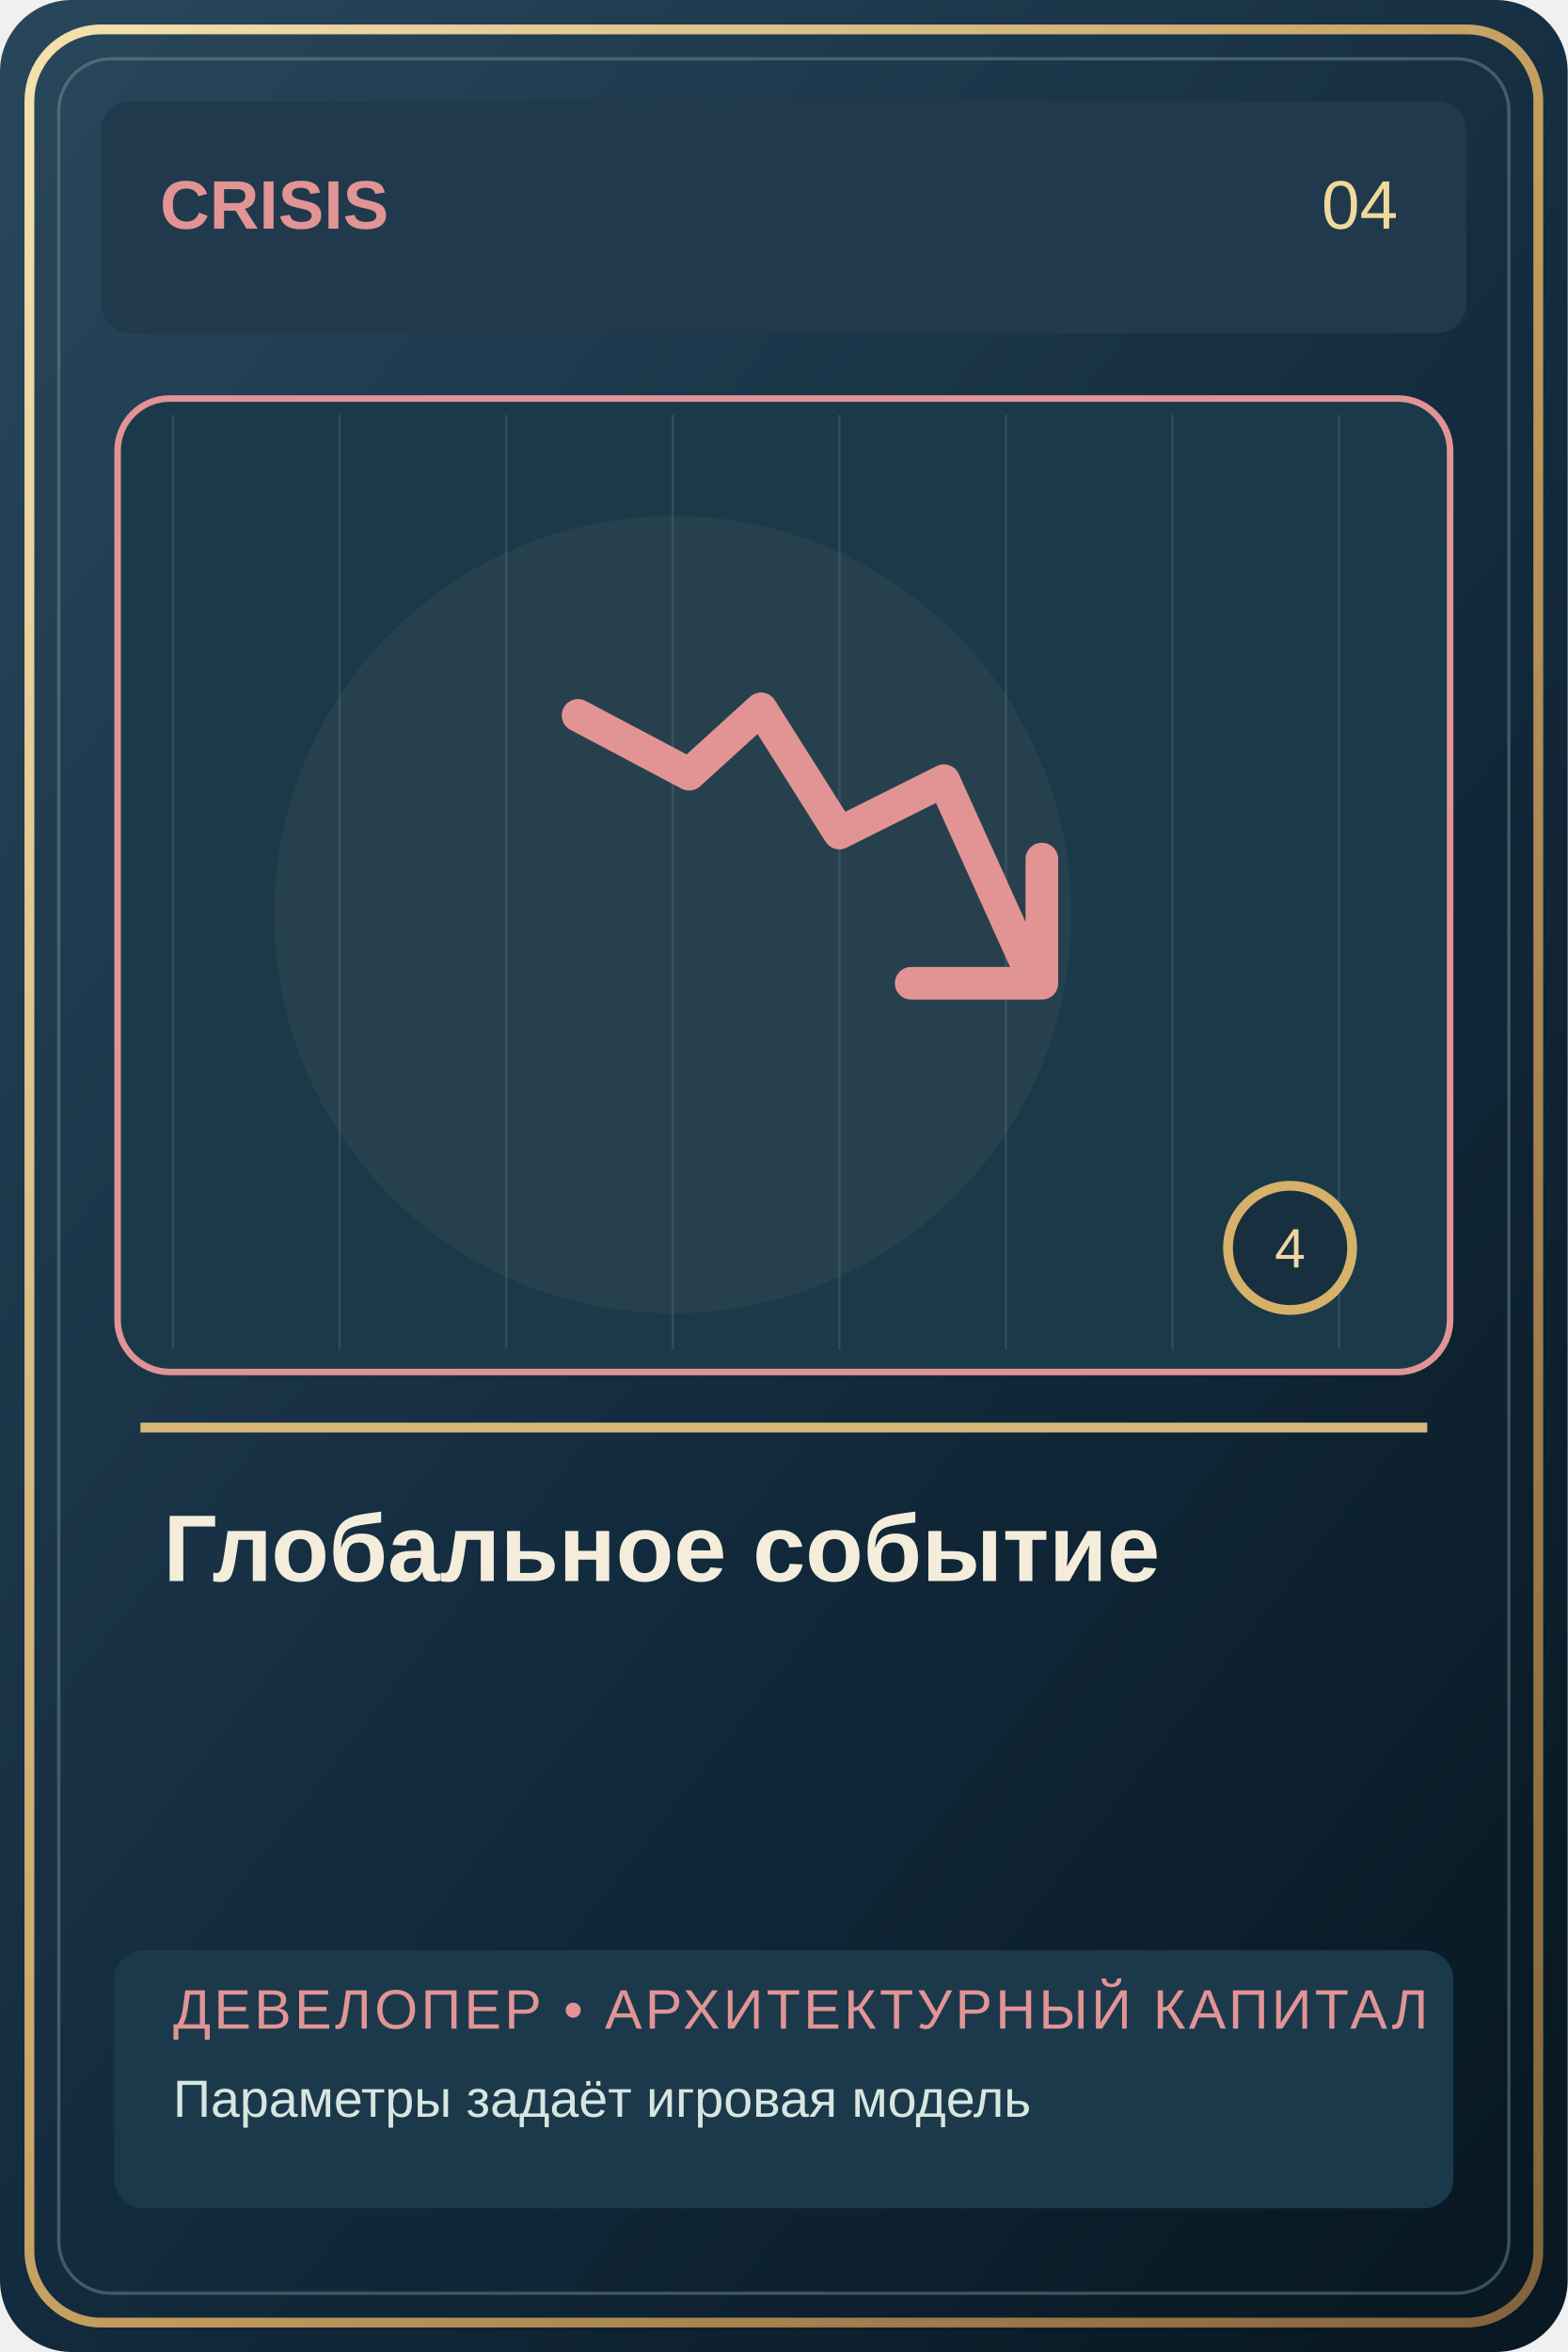
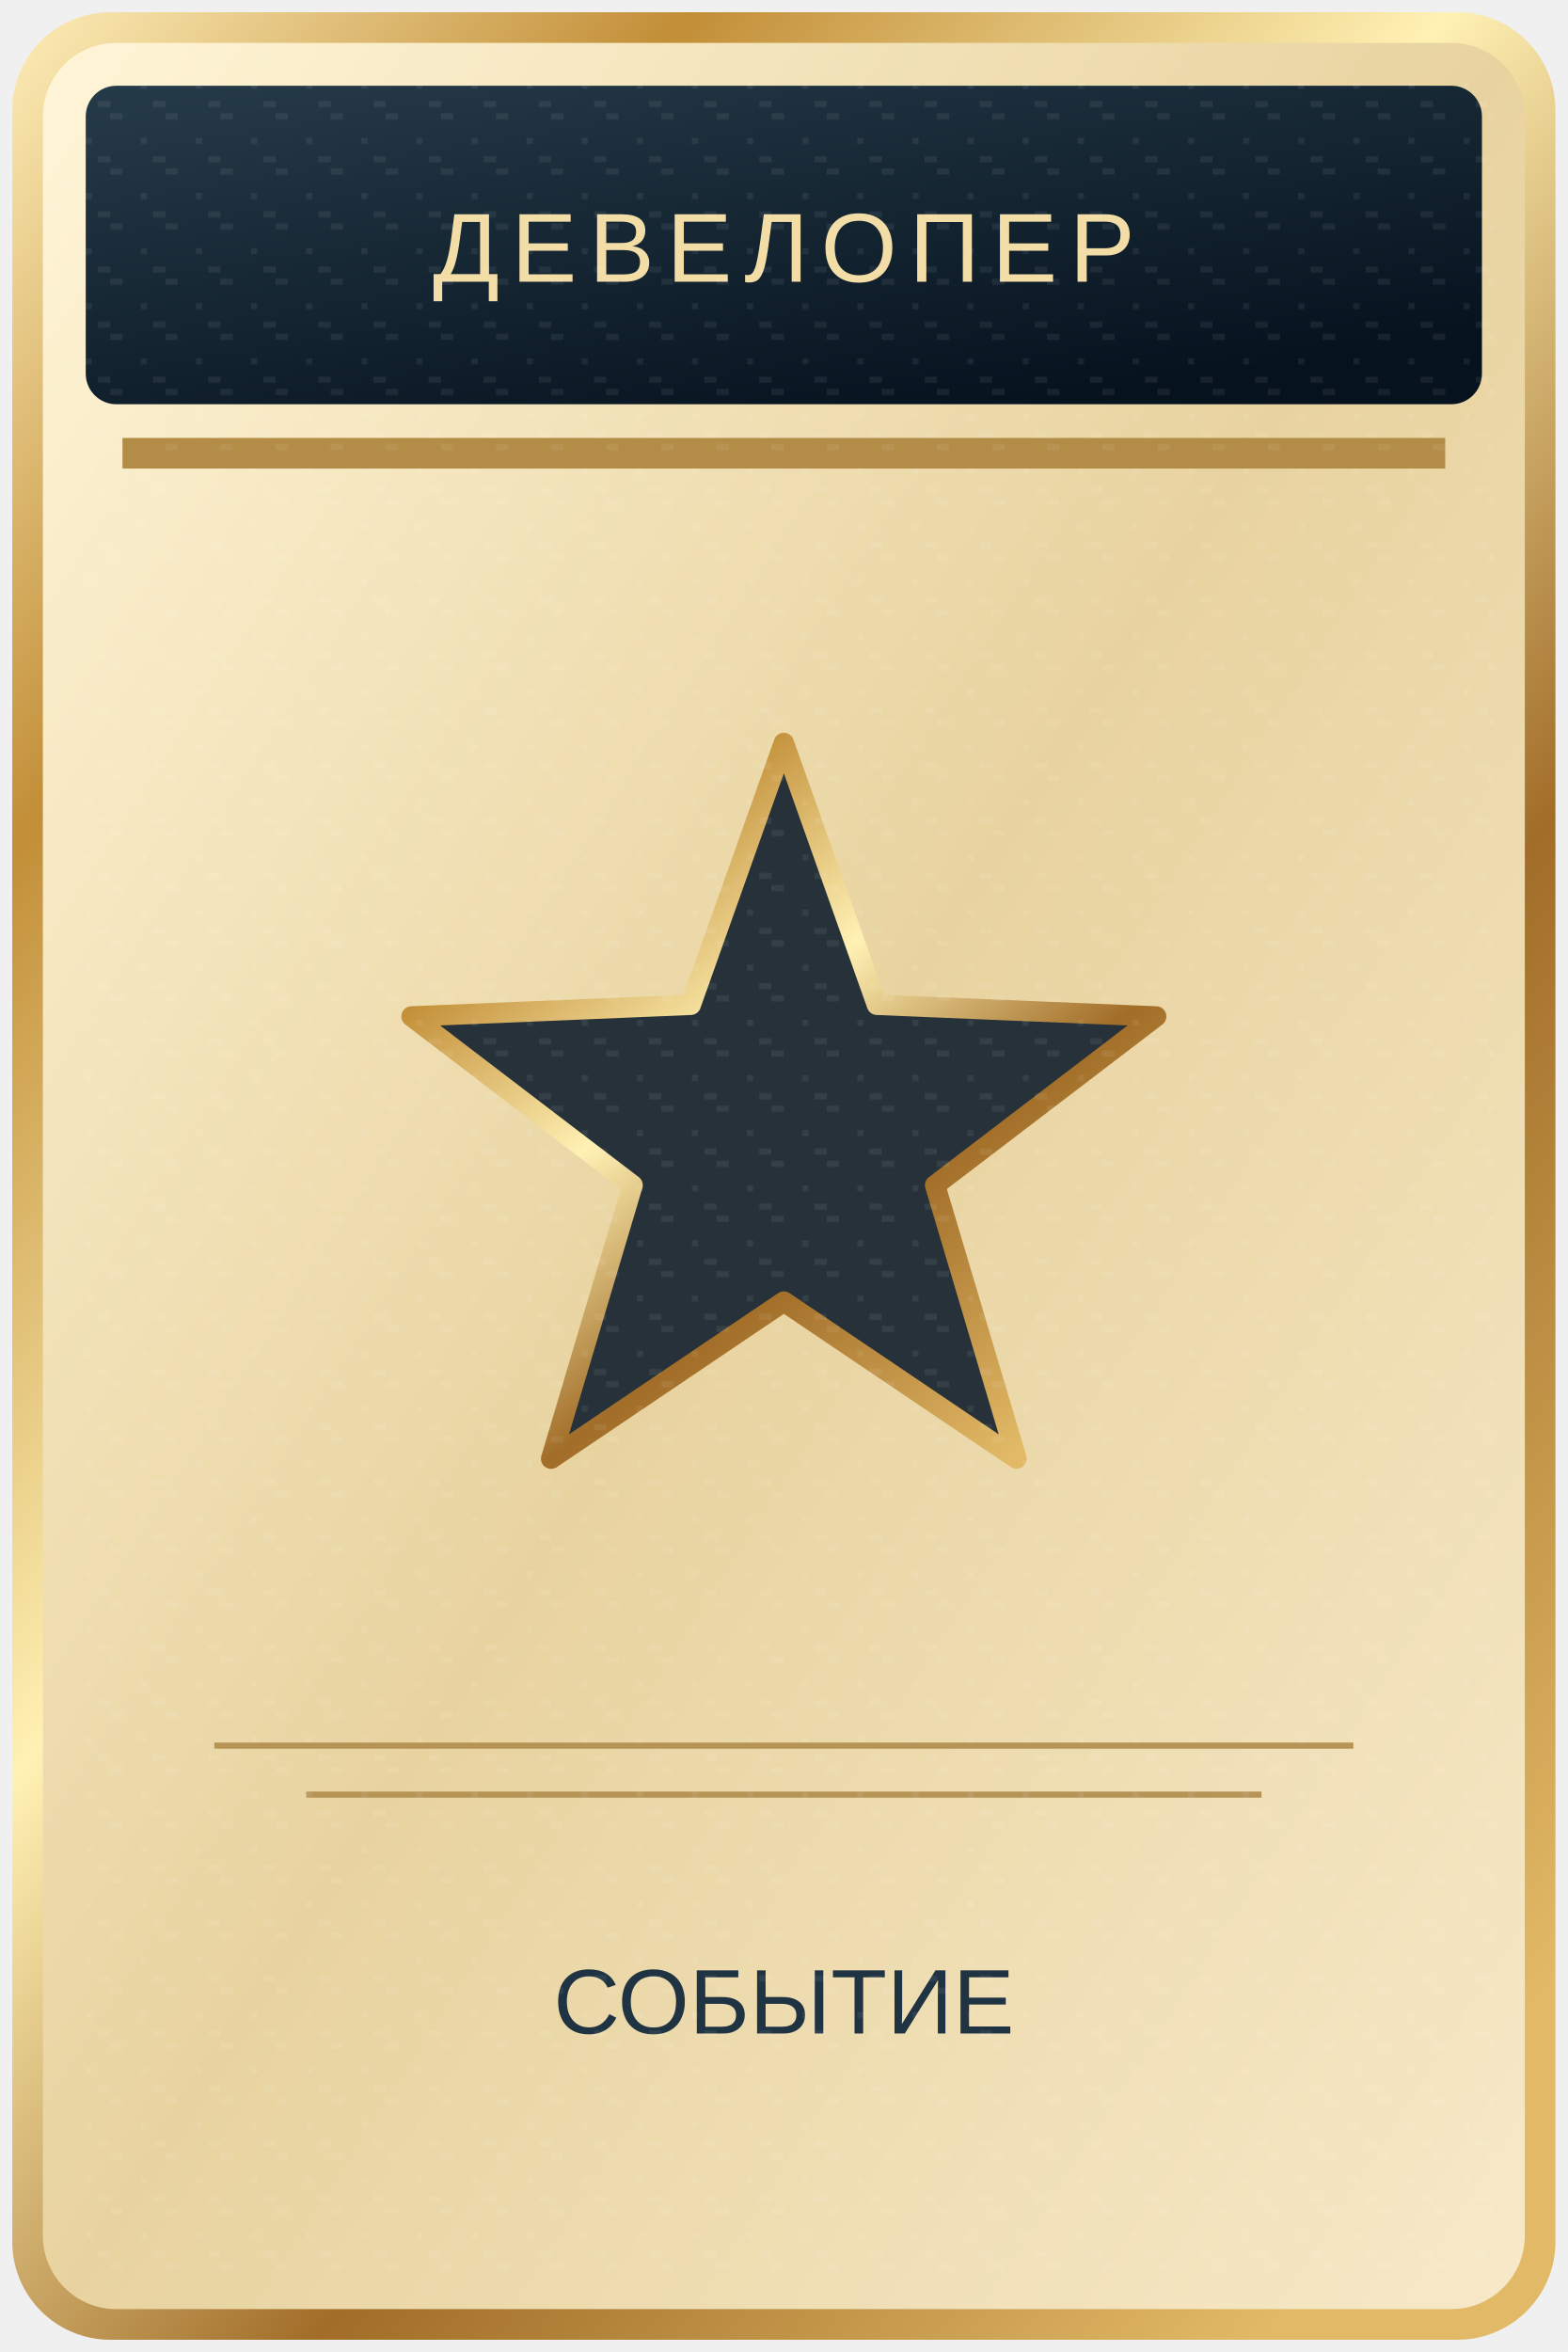
- <svg xmlns="http://www.w3.org/2000/svg" viewBox="0 0 480 720" width="480" height="720" role="img" aria-label="Глобальное событие">
+ <svg xmlns="http://www.w3.org/2000/svg" viewBox="0 0 256 384" role="img" aria-label="Глобальное событие">
  <defs>
-     <linearGradient id="bg" x2=".85" y2="1">
-       <stop stop-color="#29475b" />
-       <stop offset=".55" stop-color="#142c40" />
-       <stop offset="1" stop-color="#081923" />
+     <linearGradient id="gold" x2="0.8" y2="1">
+       <stop stop-color="#fff0bc" />
+       <stop offset=".22" stop-color="#c28e37" />
+       <stop offset=".46" stop-color="#fff1b4" />
+       <stop offset=".7" stop-color="#a16d28" />
+       <stop offset="1" stop-color="#e2ba67" />
    </linearGradient>
-     <linearGradient id="gold" x2="1" y2="1">
-       <stop stop-color="#f4e1af" />
-       <stop offset=".53" stop-color="#c29d5d" />
-       <stop offset="1" stop-color="#83633d" />
+     <linearGradient id="cream" x2="1" y2="1">
+       <stop stop-color="#fff5d7" />
+       <stop offset=".5" stop-color="#e8d3a0" />
+       <stop offset="1" stop-color="#f7e9c8" />
+     </linearGradient>
+     <linearGradient id="navy" x2=".7" y2="1">
+       <stop stop-color="#263b49" />
+       <stop offset="1" stop-color="#06121e" />
    </linearGradient>
    <linearGradient id="glass" x2="1" y2="1">
-       <stop stop-color="#bddad8" />
-       <stop offset="1" stop-color="#627f99" />
+       <stop stop-color="#d4e9e8" />
+       <stop offset=".45" stop-color="#6495ad" />
+       <stop offset="1" stop-color="#294453" />
    </linearGradient>
+     <pattern id="grain" width="9" height="9" patternUnits="userSpaceOnUse">
+       <path d="M0 1h2m3 4h1m1 3h2" stroke="#fff" opacity=".07" />
+     </pattern>
  </defs>
-   <rect width="480" height="720" rx="22" fill="url(#bg)" />
-   <rect x="9" y="9" width="462" height="702" rx="22" stroke="url(#gold)" stroke-width="3" fill="none" />
-   <rect x="18" y="18" width="444" height="684" rx="16" stroke="#7b989d" stroke-opacity=".44" fill="none" />
-   <rect x="31" y="31" width="418" height="71" rx="9" fill="#20394d" />
-   <text x="49" y="70" font-family="Arial,sans-serif" font-size="21" font-weight="700" fill="#e29494">CRISIS</text>
-   <text x="428" y="70" text-anchor="end" font-size="21" fill="#f1d99c" font-family="Arial,sans-serif">04</text>
-   <rect x="36" y="122" width="408" height="298" rx="16" fill="#1a3a49" stroke="#e29494" stroke-width="2" />
-   <path d="M53 127v286" stroke="#7798a3" stroke-width=".8" opacity=".2" />
-   <path d="M104 127v286" stroke="#7798a3" stroke-width=".8" opacity=".2" />
-   <path d="M155 127v286" stroke="#7798a3" stroke-width=".8" opacity=".2" />
-   <path d="M206 127v286" stroke="#7798a3" stroke-width=".8" opacity=".2" />
-   <path d="M257 127v286" stroke="#7798a3" stroke-width=".8" opacity=".2" />
-   <path d="M308 127v286" stroke="#7798a3" stroke-width=".8" opacity=".2" />
-   <path d="M359 127v286" stroke="#7798a3" stroke-width=".8" opacity=".2" />
-   <path d="M410 127v286" stroke="#7798a3" stroke-width=".8" opacity=".2" />
-   <circle cx="206" cy="280" r="122" fill="#e29494" opacity=".07" />
-   <g transform="translate(243 265) scale(2.0)" style="color:#e29494">
-     <g transform="scale(1)" stroke="currentColor" stroke-linecap="round" stroke-linejoin="round" stroke-width="5" fill="none">
-       <path d="M-33-23l17 9 11-10 12 19 16-8 14 31m-19 0h20v-19" />
+   <rect x="2" y="2" width="252" height="380" rx="16" fill="url(#gold)" />
+   <rect x="7" y="7" width="242" height="370" rx="12" fill="url(#cream)" />
+   <rect x="14" y="14" width="228" height="52" rx="5" fill="url(#navy)" />
+   <path d="M20 74h216" stroke="#b38c47" stroke-width="5" />
+   <g transform="translate(128 184) scale(.95)">
+     <g fill="#263139" stroke="url(#gold)" stroke-width="3.5" stroke-linejoin="round" stroke-linecap="round">
+       <path d="M0-66l16 45 48 2-38 29 14 47L0 30-40 57l14-47-38-29 48-2z" />
    </g>
  </g>
-   <circle cx="395" cy="382" r="19" fill="#182f40" stroke="#d6b16a" stroke-width="3" />
-   <text x="395" y="388" fill="#efd6a0" text-anchor="middle" font-size="17" font-family="Arial,sans-serif">4</text>
-   <path d="M43 437h394" stroke="#d6b679" stroke-width="3" />
-   <text x="50" y="484" font-size="29" font-weight="700" font-family="Arial,sans-serif" fill="#f4eddb">
-     <tspan x="50" dy="0">Глобальное событие</tspan>
-   </text>
-   <rect x="35" y="597" width="410" height="79" rx="9" fill="#1c394c" />
-   <text x="53" y="621" fill="#e29494" font-size="17" font-family="Arial,sans-serif" letter-spacing="1">ДЕВЕЛОПЕР • АРХИТЕКТУРНЫЙ КАПИТАЛ</text>
-   <text x="53" y="648" fill="#d7e6df" font-size="16" font-family="Arial,sans-serif">Параметры задаёт игровая модель</text>
+   <path d="M35 285h186m-171 8h156" stroke="#b59456" />
+   <text x="128" y="46" text-anchor="middle" font-family="Arial,sans-serif" font-size="16" fill="#f3dda6" letter-spacing="2">ДЕВЕЛОПЕР</text>
+   <text x="128" y="332" text-anchor="middle" font-family="Arial,sans-serif" font-size="15" fill="#203342">СОБЫТИЕ</text>
+   <rect x="12" y="12" width="232" height="360" rx="9" fill="url(#grain)" />
</svg>
